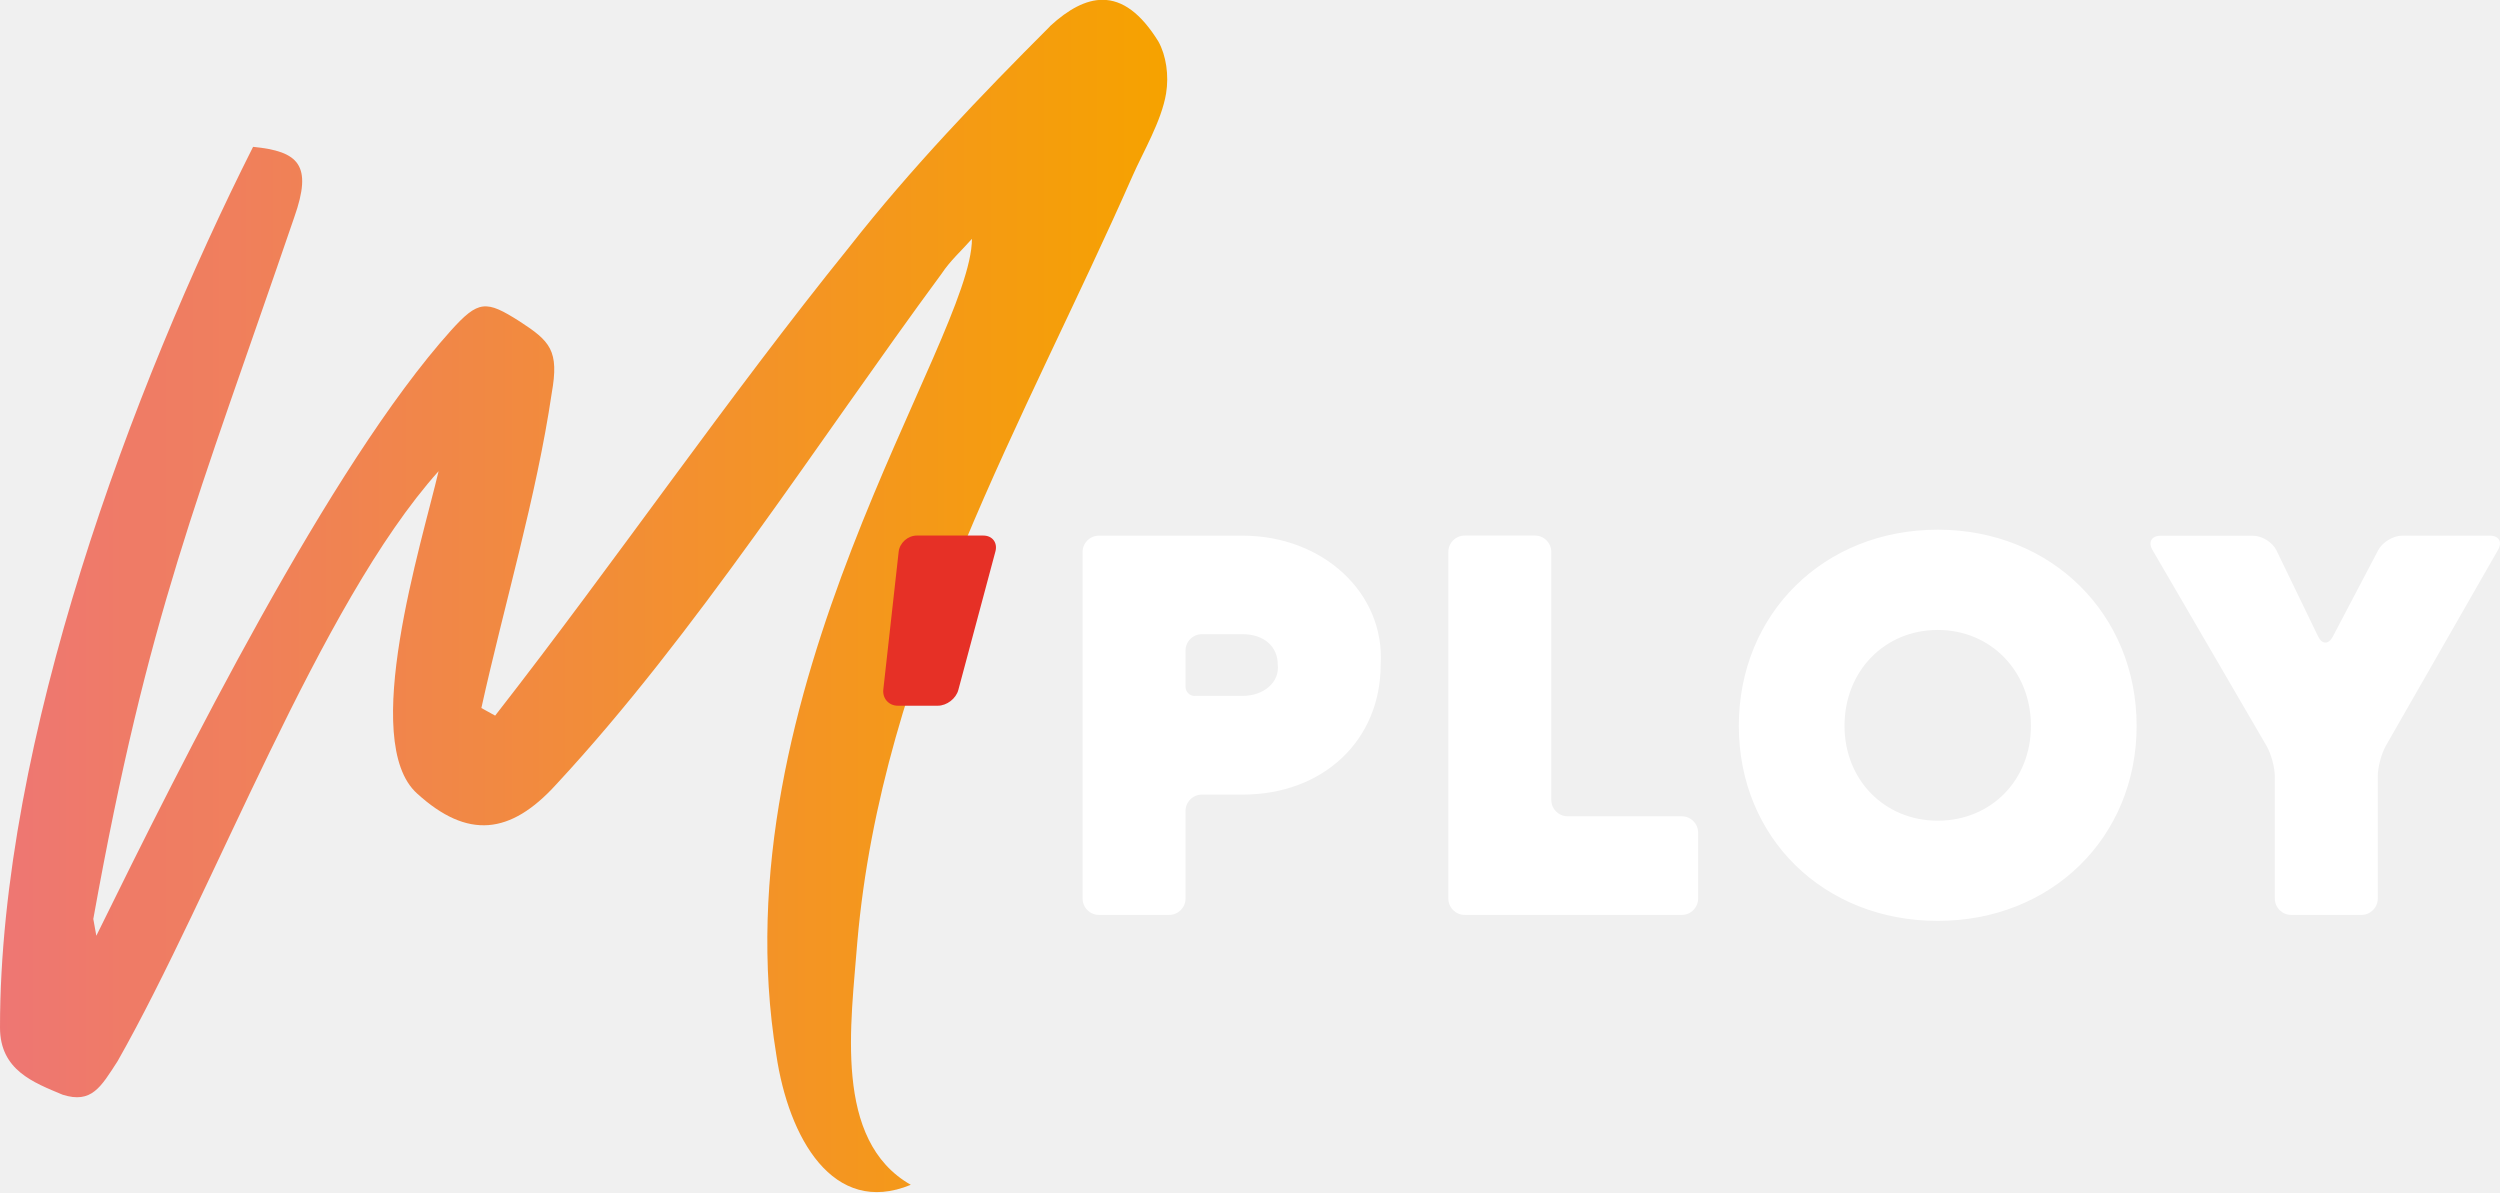
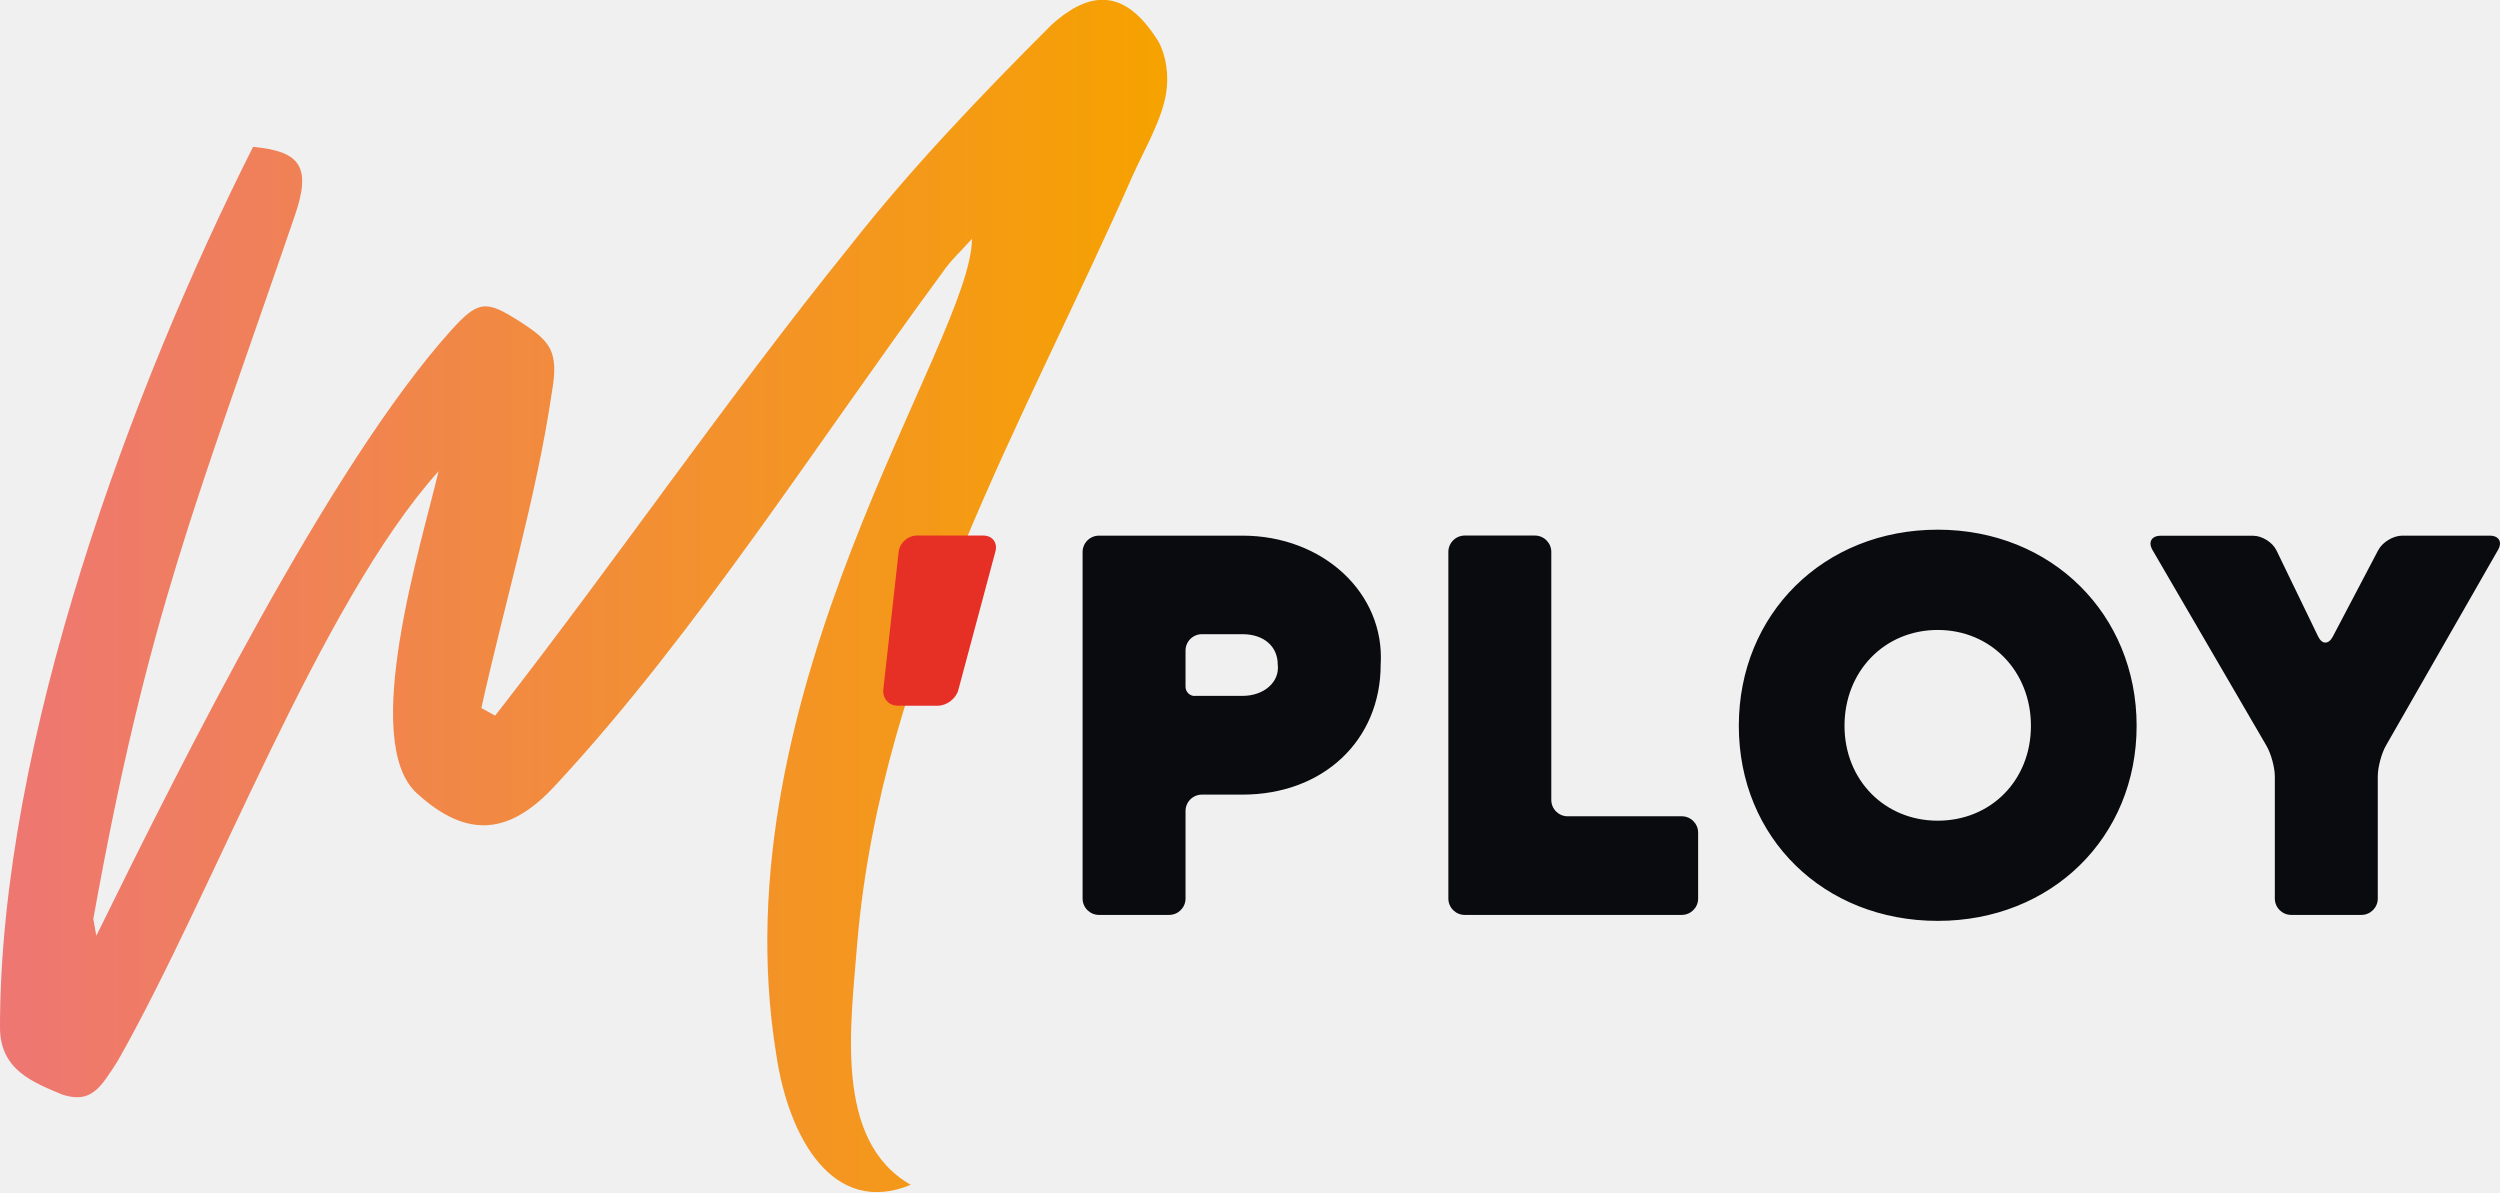
<svg xmlns="http://www.w3.org/2000/svg" id="Laag_2" viewBox="0 0 272.24 129.82">
  <defs>
    <clipPath id="clippath">
      <path d="M114.33,2.88c-7.49,7.49-15.15,15.48-21.8,23.96-13.31,16.48-25.63,34.45-38.61,51.09l-1.5-.83c2.5-11.32,5.99-22.97,7.66-34.28.83-4.66-.17-5.66-3.49-7.82-3.66-2.33-4.49-2.33-7.49,1-13.15,14.64-29.12,46.6-38.61,65.9l-.33-1.83c5.99-33.28,11.24-45.31,21.89-76.43,2-5.66.5-7.16-4.49-7.65C14.4,42.12,0,80.6,0,111.89c0,4.66,3.66,5.99,6.82,7.32,3.16,1,4.16-.83,5.99-3.66,10.48-18.47,21.97-49.76,34.95-64.24-1.83,7.82-8.65,29.46-2.33,35.11,5.49,4.99,10.15,4.49,15.14-1,15.14-16.31,28.46-37.28,41.94-55.58,1-1.5,2.16-2.5,3.33-3.83,0,11.15-27.79,49.26-21.3,88.87,1.33,8.99,6.16,17.64,14.64,14.14-8.49-4.83-6.49-17.64-5.82-26.46,2.66-30.62,18.31-56.91,29.96-83.38,1.17-2.66,3.16-5.99,3.66-8.99.33-2,0-4.16-.83-5.66-1.91-3.09-3.92-4.55-6.09-4.55-1.79,0-3.69,1-5.73,2.88" fill="none" />
    </clipPath>
    <linearGradient id="Naamloos_verloop_2" x1="-28.96" y1="194.82" x2="-27.96" y2="194.82" gradientTransform="translate(3680.54 24828.57) scale(127.11 -127.11)" gradientUnits="userSpaceOnUse">
      <stop offset="0" stop-color="#ee7674" />
      <stop offset="1" stop-color="#f6a200" />
    </linearGradient>
  </defs>
  <g id="Laag_1-2">
    <g clip-path="url(#clippath)">
      <rect width="127.31" height="132.52" fill="url(#Naamloos_verloop_2)" />
    </g>
-     <path d="M247.72,97.85c0,.98.8,1.78,1.78,1.78h7.65c.98,0,1.78-.8,1.78-1.78v-13.32c0-.98.4-2.47.88-3.32l12.22-21.34c.49-.85.09-1.54-.9-1.54h-9.54c-.98,0-2.15.71-2.61,1.58l-4.95,9.42c-.46.87-1.18.86-1.6-.03l-4.53-9.36c-.43-.89-1.57-1.6-2.55-1.6h-10.07c-.98,0-1.38.69-.89,1.54l12.43,21.35c.49.85.9,2.34.9,3.32v13.32ZM200.86,79.04c0-5.96,4.37-10.44,10.15-10.44s10.15,4.49,10.15,10.44-4.37,10.33-10.15,10.33-10.15-4.43-10.15-10.33M211.01,100.28c12.39,0,21.66-9.09,21.66-21.24s-9.26-21.36-21.66-21.36-21.66,9.15-21.66,21.36,9.26,21.24,21.66,21.24M157.72,97.85c0,.98.8,1.78,1.78,1.78h23.64c.98,0,1.78-.8,1.78-1.78v-7.18c0-.98-.8-1.78-1.78-1.78h-12.43c-.98,0-1.78-.8-1.78-1.78v-27.01c0-.98-.8-1.78-1.78-1.78h-7.65c-.98,0-1.78.8-1.78,1.78v37.75ZM130.1,75.79c-.55,0-1-.45-1-1v-3.95c0-.98.8-1.78,1.78-1.78h4.42c2.36,0,3.84,1.36,3.84,3.3.24,1.89-1.48,3.42-3.84,3.42h-5.2ZM117.89,97.85c0,.98.8,1.78,1.78,1.78h7.65c.98,0,1.78-.8,1.78-1.78v-9.54c0-.98.8-1.78,1.78-1.78h4.42c8.79,0,15.05-5.9,15.05-14.16.48-7.76-6.26-14.04-15.05-14.04h-15.63c-.98,0-1.78.8-1.78,1.78v37.75Z" fill="#fff" />
+     <path d="M247.72,97.85c0,.98.8,1.78,1.78,1.78h7.65c.98,0,1.78-.8,1.78-1.78v-13.32c0-.98.4-2.47.88-3.32l12.22-21.34c.49-.85.09-1.54-.9-1.54h-9.54c-.98,0-2.15.71-2.61,1.58l-4.95,9.42c-.46.87-1.18.86-1.6-.03l-4.53-9.36c-.43-.89-1.57-1.6-2.55-1.6h-10.07c-.98,0-1.38.69-.89,1.54l12.43,21.35c.49.85.9,2.34.9,3.32v13.32ZM200.86,79.04c0-5.96,4.37-10.44,10.15-10.44s10.15,4.49,10.15,10.44-4.37,10.33-10.15,10.33-10.15-4.43-10.15-10.33M211.01,100.28c12.39,0,21.66-9.09,21.66-21.24s-9.26-21.36-21.66-21.36-21.66,9.15-21.66,21.36,9.26,21.24,21.66,21.24M157.72,97.85c0,.98.8,1.78,1.78,1.78h23.64c.98,0,1.78-.8,1.78-1.78v-7.18c0-.98-.8-1.78-1.78-1.78h-12.43c-.98,0-1.78-.8-1.78-1.78v-27.01c0-.98-.8-1.78-1.78-1.78h-7.65c-.98,0-1.78.8-1.78,1.78v37.75ZM130.1,75.79c-.55,0-1-.45-1-1v-3.95c0-.98.8-1.78,1.78-1.78h4.42c2.36,0,3.84,1.36,3.84,3.3.24,1.89-1.48,3.42-3.84,3.42h-5.2ZM117.89,97.85c0,.98.8,1.78,1.78,1.78h7.65c.98,0,1.78-.8,1.78-1.78v-9.54c0-.98.8-1.78,1.78-1.78h4.42c8.79,0,15.05-5.9,15.05-14.16.48-7.76-6.26-14.04-15.05-14.04h-15.63c-.98,0-1.78.8-1.78,1.78v37.75Z" fill="#0a0b0e" />
    <path d="M99.84,58.32c-.98,0-1.87.79-1.98,1.77l-1.67,14.99c-.11.98.6,1.77,1.58,1.77h4.35c.98,0,1.99-.77,2.24-1.72l4.04-15.09c.25-.95-.34-1.72-1.32-1.72h-7.24Z" fill="#e63026" />
  </g>
</svg>
